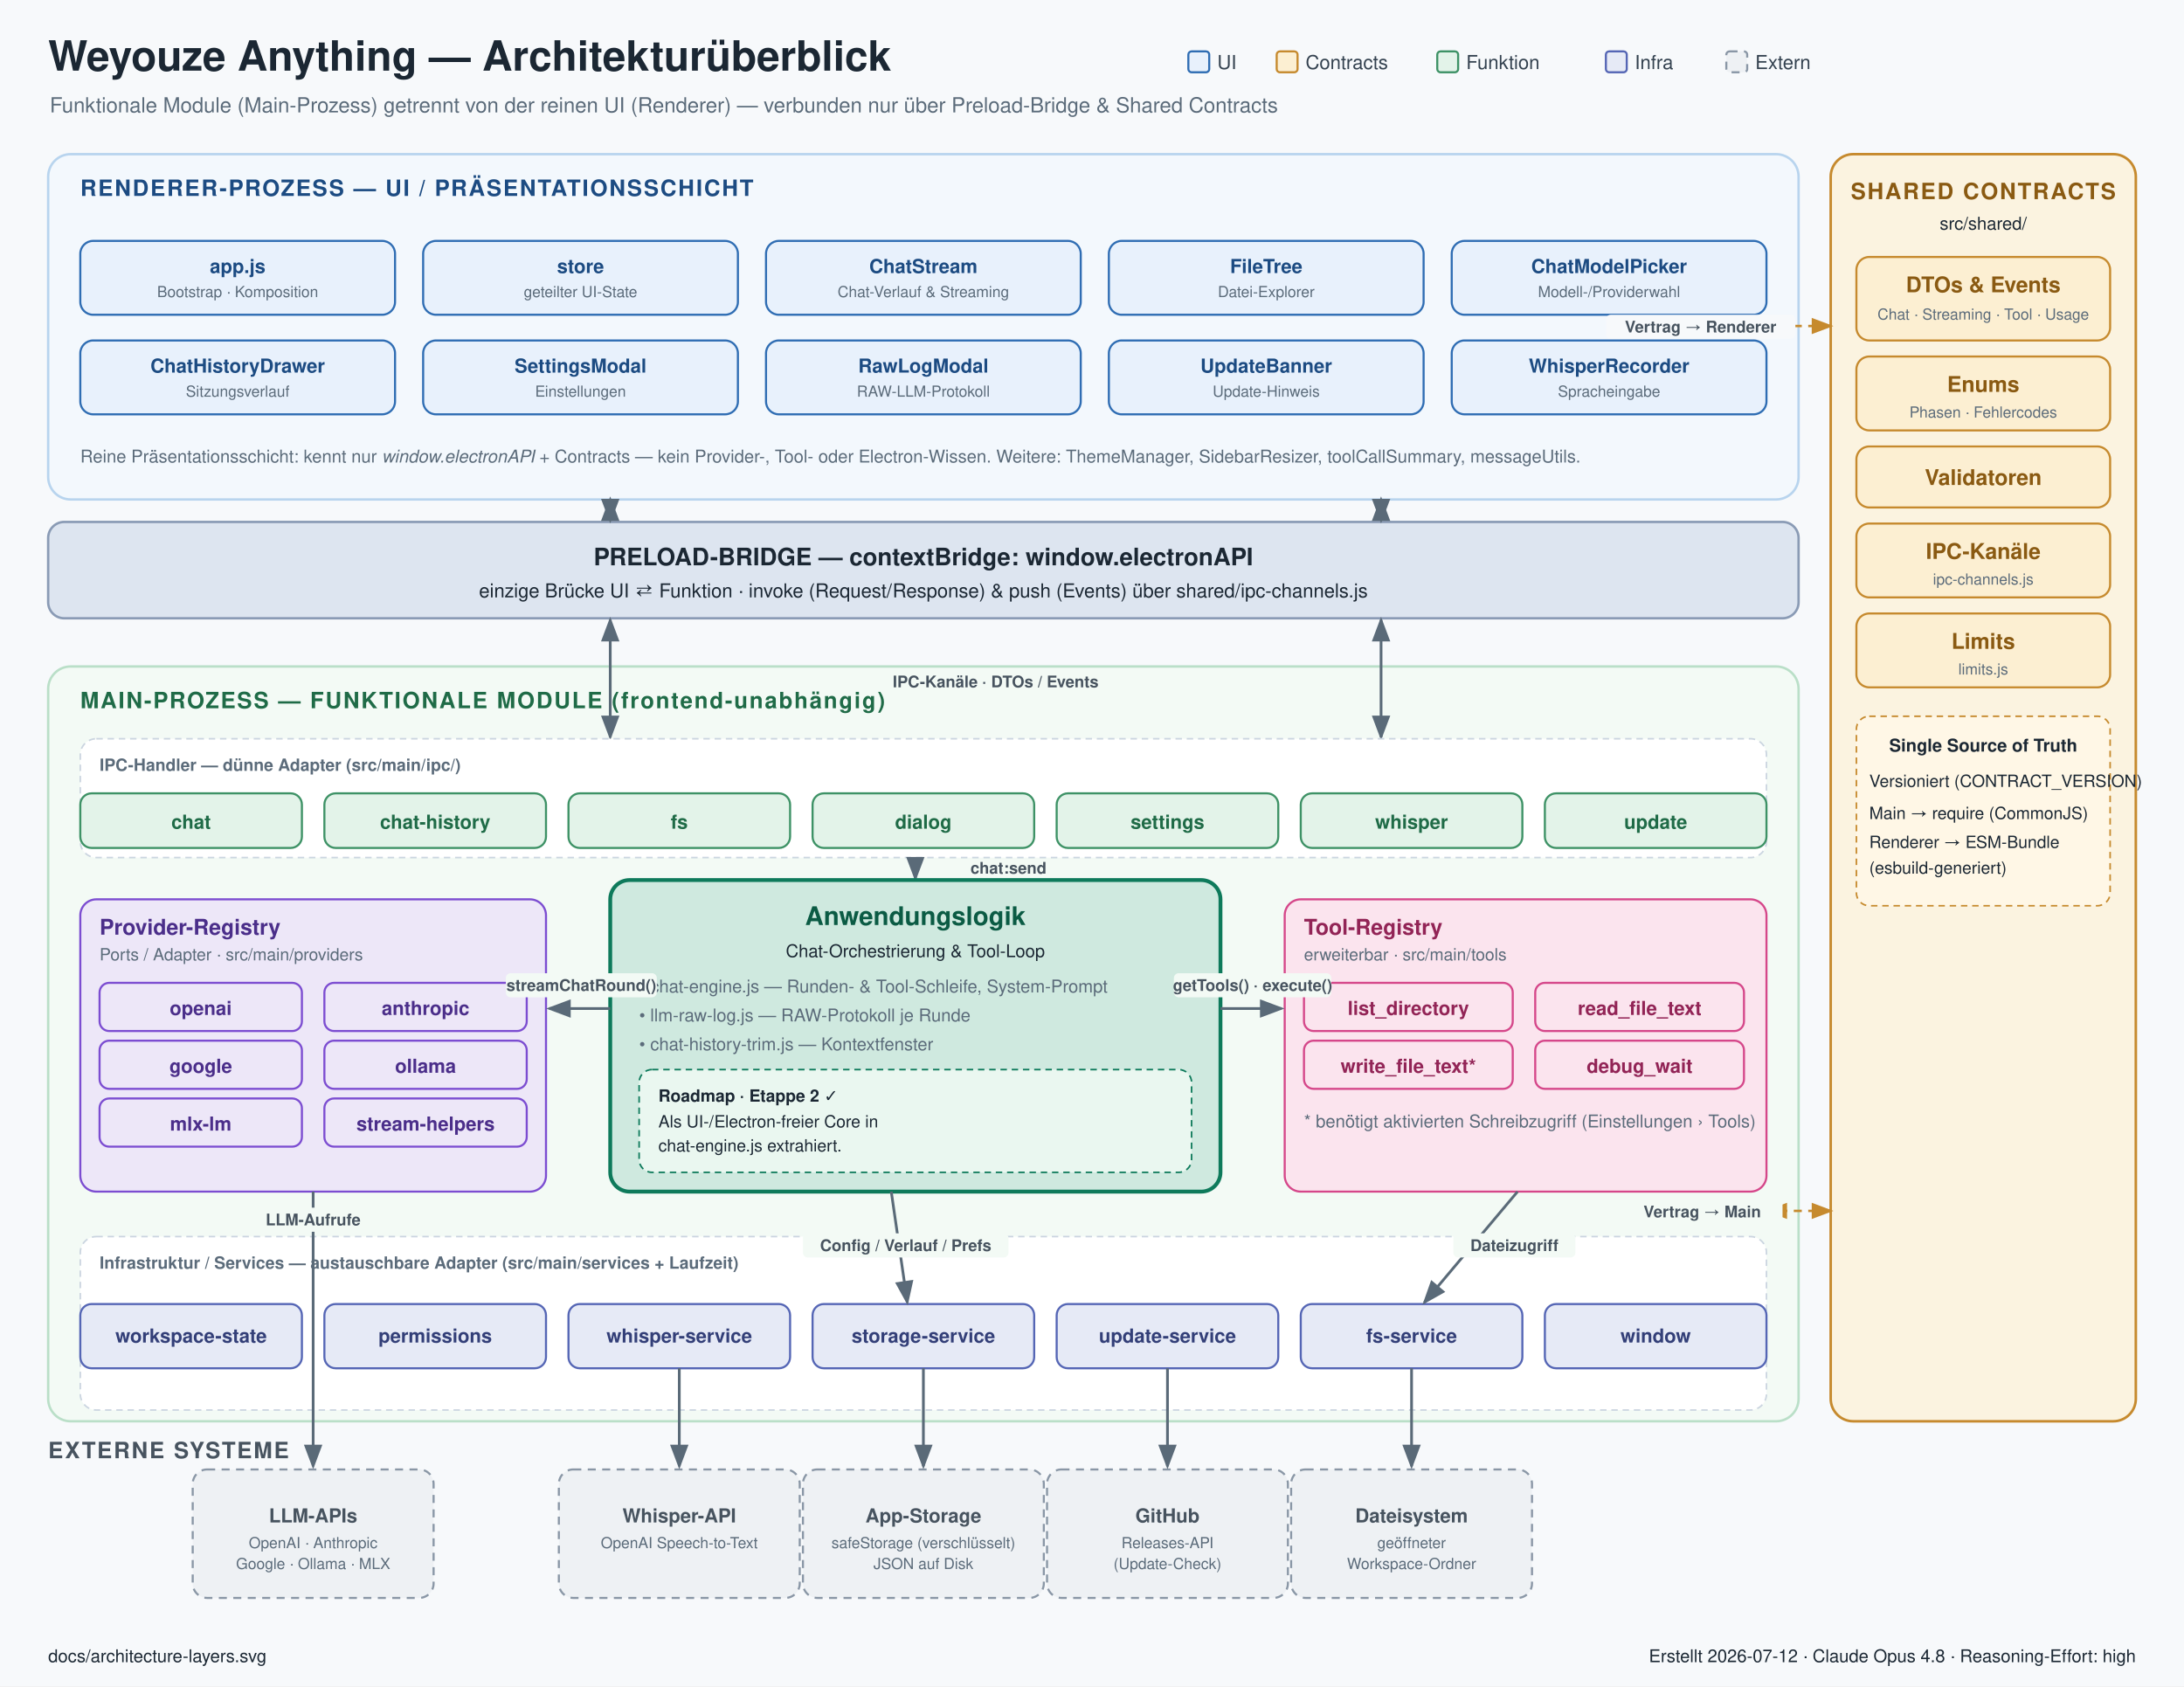
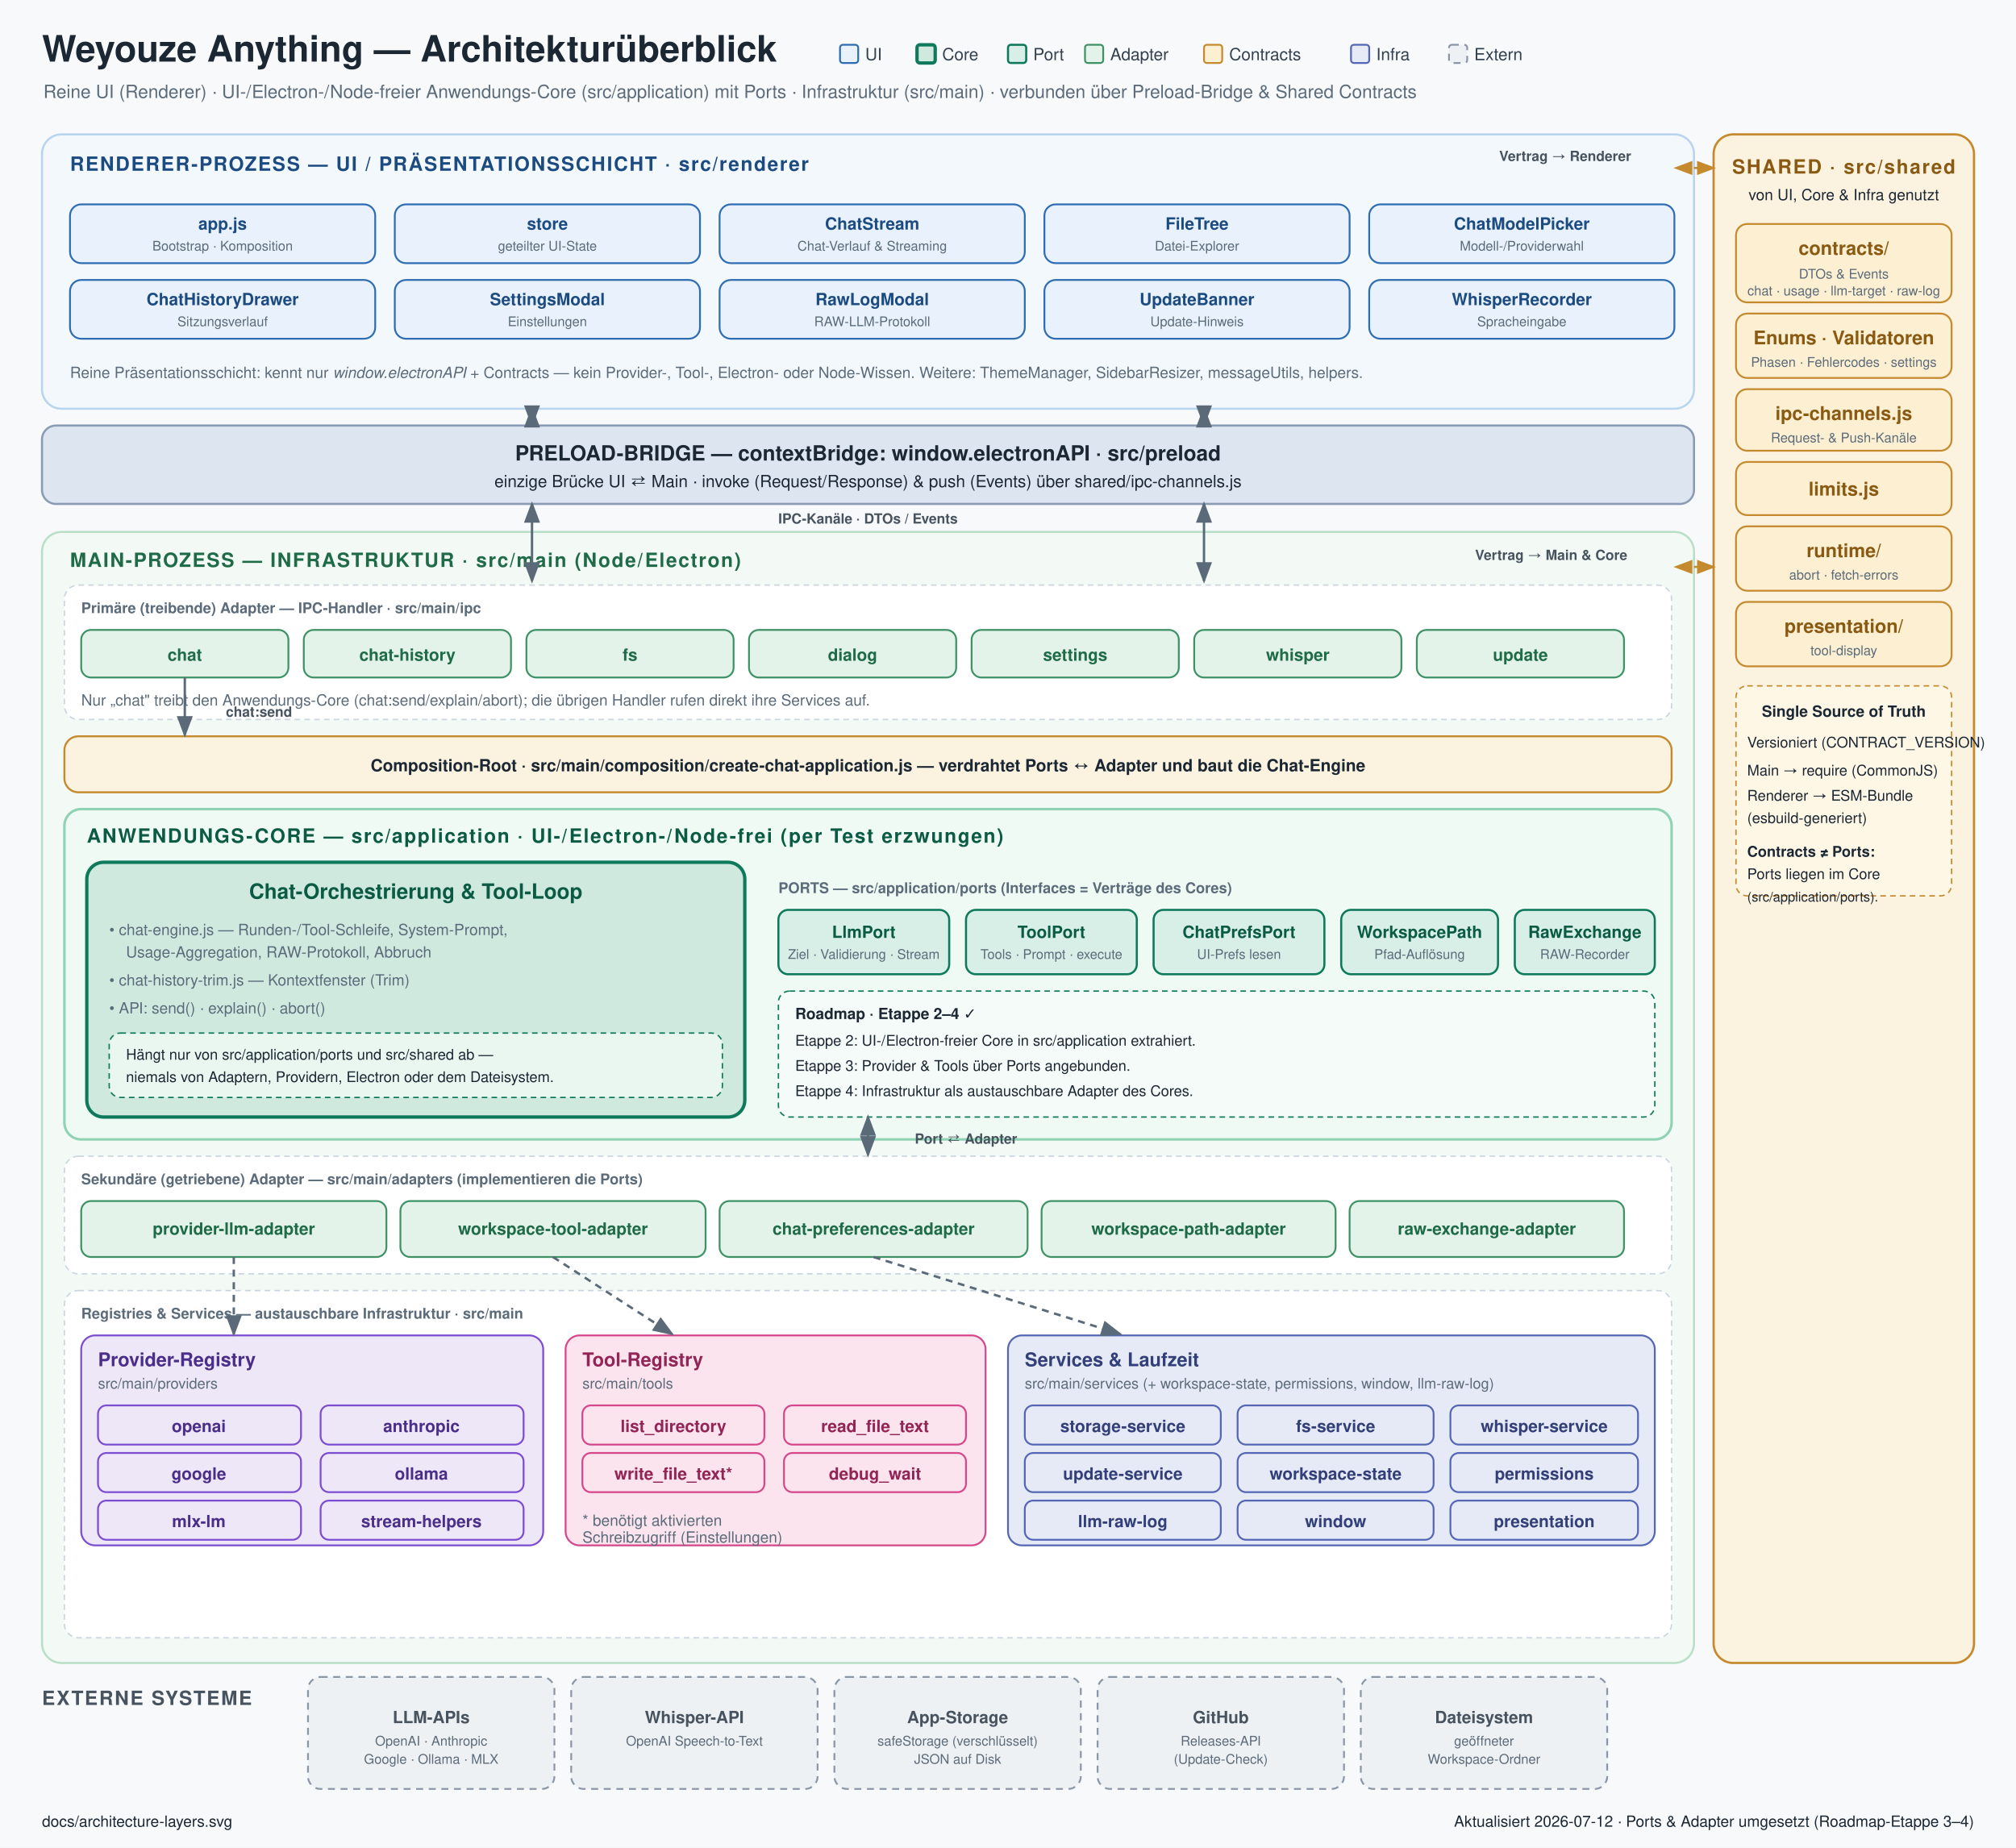
- <svg xmlns="http://www.w3.org/2000/svg" viewBox="0 0 1360 1050" width="1360" height="1050" role="img" aria-labelledby="title desc" font-family="'Segoe UI', Helvetica, Arial, sans-serif">
+ <svg xmlns="http://www.w3.org/2000/svg" viewBox="0 0 1440 1320" width="1440" height="1320" role="img" aria-labelledby="title desc" font-family="'Segoe UI', Helvetica, Arial, sans-serif">
  <defs>
    <marker id="ah" viewBox="0 0 8 6" markerWidth="9" markerHeight="7" refX="7" refY="3" orient="auto-start-reverse">
      <path d="M0,0 L8,3 L0,6 Z" fill="#5a6a78" />
    </marker>
    <marker id="ahc" viewBox="0 0 8 6" markerWidth="9" markerHeight="7" refX="7" refY="3" orient="auto-start-reverse">
      <path d="M0,0 L8,3 L0,6 Z" fill="#c68a2e" />
    </marker>
    <style>
      text{fill:#1b2733}
      .t-title{font-size:26px;font-weight:700}
      .t-sub{font-size:13px;fill:#5b6b7a}
      .zlabel{font-size:14px;font-weight:700;letter-spacing:1px}
      .btitle{font-size:13.5px;font-weight:700}
      .bsub{font-size:10.5px;fill:#5b6b7a}
      .chip{font-size:12px;font-weight:600;text-anchor:middle}
      .chipsub{font-size:9.5px;fill:#5b6b7a;text-anchor:middle}
      .note{font-size:11px;fill:#5b6b7a}
      .arrlbl{font-size:10px;fill:#47535f;font-weight:600;text-anchor:middle}
      .legend{font-size:12px;fill:#33414f}
      .tt-ui{fill:#1c4b82}.tt-hand{fill:#1f6b47}.tt-prov{fill:#4b2e8a}
      .tt-tool{fill:#922456}.tt-svc{fill:#333f78}.tt-ext{fill:#47535f}
      .tt-core{fill:#0b5b44}.tt-contract{fill:#8a5a12}
      rect.ui{fill:#e8f1fc;stroke:#2f6db3;stroke-width:1.3}
      rect.hand{fill:#e3f3e9;stroke:#3e9266;stroke-width:1.3}
      rect.prov{fill:#ede7f8;stroke:#7c4dd1;stroke-width:1.3}
      rect.tool{fill:#fbe4ee;stroke:#d5478a;stroke-width:1.3}
      rect.svc{fill:#e6eaf6;stroke:#5566b5;stroke-width:1.3}
      rect.ext{fill:#eef1f4;stroke:#8a97a6;stroke-width:1.3;stroke-dasharray:5 4}
      rect.core{fill:#cfe9df;stroke:#0e7a5b;stroke-width:2.4}
+       rect.port{fill:#d7efe6;stroke:#0e7a5b;stroke-width:1.5}
      rect.contract{fill:#fcefd2;stroke:#c68a2e;stroke-width:1.3}
      rect.zone-ui{fill:#f3f8fd;stroke:#b8d4ee;stroke-width:1.5}
+       rect.zone-core{fill:#effaf4;stroke:#8fd2b4;stroke-width:1.8}
      rect.zone-main{fill:#f3faf5;stroke:#badfc8;stroke-width:1.5}
      rect.subbox{fill:#ffffff;stroke:#cbd5e0;stroke-width:1;stroke-dasharray:4 3}
      rect.preload{fill:#dde5f0;stroke:#8a9bb5;stroke-width:1.5}
+       rect.comp{fill:#fbf3e0;stroke:#c68a2e;stroke-width:1.4}
      rect.spine{fill:#fbf3e0;stroke:#c68a2e;stroke-width:1.6}
      .flow{stroke:#5a6a78;stroke-width:1.7;fill:none}
      .cflow{stroke:#c68a2e;stroke-width:1.5;fill:none;stroke-dasharray:5 4}
    </style>
  </defs>
-   <rect x="0" y="0" width="1360" height="1050" fill="#f7f9fb" />
+   <rect x="0" y="0" width="1440" height="1320" fill="#f7f9fb" />
  <text class="t-title" x="30" y="44">Weyouze Anything — Architekturüberblick</text>
-   <text class="t-sub" x="31" y="70">Funktionale Module (Main-Prozess) getrennt von der reinen UI (Renderer) — verbunden nur über Preload-Bridge &amp; Shared Contracts</text>
-   <g>
-     <rect class="ui" x="740" y="32" width="13" height="13" rx="2" />
-     <text class="legend" x="758" y="43">UI</text>
-     <rect class="contract" x="795" y="32" width="13" height="13" rx="2" />
-     <text class="legend" x="813" y="43">Contracts</text>
-     <rect class="hand" x="895" y="32" width="13" height="13" rx="2" />
-     <text class="legend" x="913" y="43">Funktion</text>
-     <rect class="svc" x="1000" y="32" width="13" height="13" rx="2" />
-     <text class="legend" x="1018" y="43">Infra</text>
-     <rect class="ext" x="1075" y="32" width="13" height="13" rx="2" />
-     <text class="legend" x="1093" y="43">Extern</text>
-   </g>
-   <rect class="zone-ui" x="30" y="96" width="1090" height="215" rx="14" />
-   <text class="zlabel tt-ui" x="50" y="122">RENDERER-PROZESS — UI / PRÄSENTATIONSSCHICHT</text>
-   <g>
-     <rect class="ui" x="50" y="150" width="196" height="46" rx="8" />
-     <text class="chip tt-ui" x="148" y="170">app.js</text>
-     <text class="chipsub" x="148" y="185">Bootstrap · Komposition</text>
-     <rect class="ui" x="263.5" y="150" width="196" height="46" rx="8" />
-     <text class="chip tt-ui" x="361.5" y="170">store</text>
-     <text class="chipsub" x="361.5" y="185">geteilter UI-State</text>
-     <rect class="ui" x="477" y="150" width="196" height="46" rx="8" />
-     <text class="chip tt-ui" x="575" y="170">ChatStream</text>
-     <text class="chipsub" x="575" y="185">Chat-Verlauf &amp; Streaming</text>
-     <rect class="ui" x="690.5" y="150" width="196" height="46" rx="8" />
-     <text class="chip tt-ui" x="788.5" y="170">FileTree</text>
-     <text class="chipsub" x="788.5" y="185">Datei-Explorer</text>
-     <rect class="ui" x="904" y="150" width="196" height="46" rx="8" />
-     <text class="chip tt-ui" x="1002" y="170">ChatModelPicker</text>
-     <text class="chipsub" x="1002" y="185">Modell-/Providerwahl</text>
-   </g>
-   <g>
-     <rect class="ui" x="50" y="212" width="196" height="46" rx="8" />
-     <text class="chip tt-ui" x="148" y="232">ChatHistoryDrawer</text>
-     <text class="chipsub" x="148" y="247">Sitzungsverlauf</text>
-     <rect class="ui" x="263.5" y="212" width="196" height="46" rx="8" />
-     <text class="chip tt-ui" x="361.5" y="232">SettingsModal</text>
-     <text class="chipsub" x="361.5" y="247">Einstellungen</text>
-     <rect class="ui" x="477" y="212" width="196" height="46" rx="8" />
-     <text class="chip tt-ui" x="575" y="232">RawLogModal</text>
-     <text class="chipsub" x="575" y="247">RAW-LLM-Protokoll</text>
-     <rect class="ui" x="690.5" y="212" width="196" height="46" rx="8" />
-     <text class="chip tt-ui" x="788.5" y="232">UpdateBanner</text>
-     <text class="chipsub" x="788.5" y="247">Update-Hinweis</text>
-     <rect class="ui" x="904" y="212" width="196" height="46" rx="8" />
-     <text class="chip tt-ui" x="1002" y="232">WhisperRecorder</text>
-     <text class="chipsub" x="1002" y="247">Spracheingabe</text>
-   </g>
-   <text class="note" x="50" y="288">Reine Präsentationsschicht: kennt nur <tspan font-style="italic">window.electronAPI</tspan> + Contracts — kein Provider-, Tool- oder Electron-Wissen. Weitere: ThemeManager, SidebarResizer, toolCallSummary, messageUtils.</text>
-   <rect class="preload" x="30" y="325" width="1090" height="60" rx="10" />
-   <text x="575" y="352" text-anchor="middle" font-size="15" font-weight="700" fill="#1e2b3d">PRELOAD-BRIDGE — contextBridge: window.electronAPI</text>
-   <text x="575" y="372" text-anchor="middle" font-size="12" fill="#475569">einzige Brücke UI ⇄ Funktion · invoke (Request/Response) &amp; push (Events) über shared/ipc-channels.js</text>
-   <line class="flow" x1="380" y1="311" x2="380" y2="324" marker-end="url(#ah)" marker-start="url(#ah)" />
-   <line class="flow" x1="860" y1="311" x2="860" y2="324" marker-end="url(#ah)" marker-start="url(#ah)" />
-   <rect class="zone-main" x="30" y="415" width="1090" height="470" rx="14" />
-   <text class="zlabel tt-hand" x="50" y="441">MAIN-PROZESS — FUNKTIONALE MODULE (frontend-unabhängig)</text>
-   <line class="flow" x1="380" y1="386" x2="380" y2="459" marker-end="url(#ah)" marker-start="url(#ah)" />
-   <line class="flow" x1="860" y1="386" x2="860" y2="459" marker-end="url(#ah)" marker-start="url(#ah)" />
-   <text class="arrlbl" x="620" y="428">IPC-Kanäle · DTOs / Events</text>
-   <rect class="subbox" x="50" y="460" width="1050" height="74" rx="10" />
-   <text class="bsub" x="62" y="480" font-weight="700" fill="#1f6b47">IPC-Handler — dünne Adapter (src/main/ipc/)</text>
-   <g>
-     <rect class="hand" x="50" y="494" width="138" height="34" rx="7" />
-     <text class="chip tt-hand" x="119" y="516">chat</text>
-     <rect class="hand" x="202" y="494" width="138" height="34" rx="7" />
-     <text class="chip tt-hand" x="271" y="516">chat-history</text>
-     <rect class="hand" x="354" y="494" width="138" height="34" rx="7" />
-     <text class="chip tt-hand" x="423" y="516">fs</text>
-     <rect class="hand" x="506" y="494" width="138" height="34" rx="7" />
-     <text class="chip tt-hand" x="575" y="516">dialog</text>
-     <rect class="hand" x="658" y="494" width="138" height="34" rx="7" />
-     <text class="chip tt-hand" x="727" y="516">settings</text>
-     <rect class="hand" x="810" y="494" width="138" height="34" rx="7" />
-     <text class="chip tt-hand" x="879" y="516">whisper</text>
-     <rect class="hand" x="962" y="494" width="138" height="34" rx="7" />
-     <text class="chip tt-hand" x="1031" y="516">update</text>
-   </g>
-   <line class="flow" x1="570" y1="534" x2="570" y2="547" marker-end="url(#ah)" />
-   <text class="arrlbl" x="628" y="544">chat:send</text>
-   <rect class="prov" x="50" y="560" width="290" height="182" rx="10" fill="#f6f2fd" />
-   <text class="btitle tt-prov" x="62" y="582">Provider-Registry</text>
-   <text class="bsub" x="62" y="598">Ports / Adapter · src/main/providers</text>
-   <g>
-     <rect class="prov" x="62" y="612" width="126" height="30" rx="6" />
-     <text class="chip tt-prov" x="125" y="632">openai</text>
-     <rect class="prov" x="202" y="612" width="126" height="30" rx="6" />
-     <text class="chip tt-prov" x="265" y="632">anthropic</text>
-     <rect class="prov" x="62" y="648" width="126" height="30" rx="6" />
-     <text class="chip tt-prov" x="125" y="668">google</text>
-     <rect class="prov" x="202" y="648" width="126" height="30" rx="6" />
-     <text class="chip tt-prov" x="265" y="668">ollama</text>
-     <rect class="prov" x="62" y="684" width="126" height="30" rx="6" />
-     <text class="chip tt-prov" x="125" y="704">mlx-lm</text>
-     <rect class="prov" x="202" y="684" width="126" height="30" rx="6" />
-     <text class="chip tt-prov" x="265" y="704">stream-helpers</text>
-   </g>
-   <rect class="core" x="380" y="548" width="380" height="194" rx="12" />
-   <text x="570" y="576" text-anchor="middle" font-size="16" font-weight="700" class="tt-core">Anwendungslogik</text>
-   <text x="570" y="596" text-anchor="middle" font-size="11" fill="#0b5b44">Chat-Orchestrierung &amp; Tool-Loop</text>
-   <text class="note" x="398" y="618" fill="#204b3d">• chat-engine.js — Runden- &amp; Tool-Schleife, System-Prompt</text>
-   <text class="note" x="398" y="636" fill="#204b3d">• llm-raw-log.js — RAW-Protokoll je Runde</text>
-   <text class="note" x="398" y="654" fill="#204b3d">• chat-history-trim.js — Kontextfenster</text>
-   <rect x="398" y="666" width="344" height="64" rx="8" fill="#eaf7f0" stroke="#0e7a5b" stroke-width="1" stroke-dasharray="4 3" />
-   <text x="410" y="686" font-size="10.5" font-weight="700" fill="#0b5b44">Roadmap · Etappe 2 ✓</text>
-   <text x="410" y="702" font-size="10.5" fill="#356b58">Als UI-/Electron-freier Core in</text>
-   <text x="410" y="717" font-size="10.5" fill="#356b58">chat-engine.js extrahiert.</text>
-   <rect class="tool" x="800" y="560" width="300" height="182" rx="10" fill="#fdf1f6" />
-   <text class="btitle tt-tool" x="812" y="582">Tool-Registry</text>
-   <text class="bsub" x="812" y="598">erweiterbar · src/main/tools</text>
-   <g>
-     <rect class="tool" x="812" y="612" width="130" height="30" rx="6" />
-     <text class="chip tt-tool" x="877" y="632">list_directory</text>
-     <rect class="tool" x="956" y="612" width="130" height="30" rx="6" />
-     <text class="chip tt-tool" x="1021" y="632">read_file_text</text>
-     <rect class="tool" x="812" y="648" width="130" height="30" rx="6" />
-     <text class="chip tt-tool" x="877" y="668">write_file_text*</text>
-     <rect class="tool" x="956" y="648" width="130" height="30" rx="6" />
-     <text class="chip tt-tool" x="1021" y="668">debug_wait</text>
-   </g>
-   <text class="note" x="812" y="702">* benötigt aktivierten Schreibzugriff (Einstellungen › Tools)</text>
-   <line class="flow" x1="380" y1="628" x2="342" y2="628" marker-end="url(#ah)" />
-   <rect x="315" y="606" width="94" height="15" rx="3" fill="#f3faf5" />
-   <text class="arrlbl" x="362" y="617">streamChatRound()</text>
-   <line class="flow" x1="760" y1="628" x2="798" y2="628" marker-end="url(#ah)" />
-   <rect x="731" y="606" width="98" height="15" rx="3" fill="#f3faf5" />
-   <text class="arrlbl" x="780" y="617">getTools() · execute()</text>
-   <rect class="subbox" x="50" y="770" width="1050" height="108" rx="10" />
-   <text class="bsub" x="62" y="790" font-weight="700" fill="#333f78">Infrastruktur / Services — austauschbare Adapter (src/main/services + Laufzeit)</text>
-   <g>
-     <rect class="svc" x="50" y="812" width="138" height="40" rx="7" />
-     <text class="chip tt-svc" x="119" y="836">workspace-state</text>
-     <rect class="svc" x="202" y="812" width="138" height="40" rx="7" />
-     <text class="chip tt-svc" x="271" y="836">permissions</text>
-     <rect class="svc" x="354" y="812" width="138" height="40" rx="7" />
-     <text class="chip tt-svc" x="423" y="836">whisper-service</text>
-     <rect class="svc" x="506" y="812" width="138" height="40" rx="7" />
-     <text class="chip tt-svc" x="575" y="836">storage-service</text>
-     <rect class="svc" x="658" y="812" width="138" height="40" rx="7" />
-     <text class="chip tt-svc" x="727" y="836">update-service</text>
-     <rect class="svc" x="810" y="812" width="138" height="40" rx="7" />
-     <text class="chip tt-svc" x="879" y="836">fs-service</text>
-     <rect class="svc" x="962" y="812" width="138" height="40" rx="7" />
-     <text class="chip tt-svc" x="1031" y="836">window</text>
-   </g>
-   <line class="flow" x1="555" y1="742" x2="565" y2="811" marker-end="url(#ah)" />
-   <rect x="500" y="768" width="128" height="15" rx="3" fill="#f3faf5" />
-   <text class="arrlbl" x="564" y="779">Config / Verlauf / Prefs</text>
-   <line class="flow" x1="945" y1="742" x2="887" y2="811" marker-end="url(#ah)" />
-   <rect x="905" y="768" width="76" height="15" rx="3" fill="#f3faf5" />
-   <text class="arrlbl" x="943" y="779">Dateizugriff</text>
-   <line class="flow" x1="195" y1="742" x2="195" y2="913" marker-end="url(#ah)" />
-   <rect x="150" y="752" width="90" height="15" rx="3" fill="#f3faf5" />
-   <text class="arrlbl" x="195" y="763">LLM-Aufrufe</text>
-   <text class="zlabel tt-ext" x="30" y="908">EXTERNE SYSTEME</text>
-   <g>
-     <rect class="ext" x="120" y="915" width="150" height="80" rx="9" />
-     <text class="chip tt-ext" x="195" y="948">LLM-APIs</text>
-     <text class="chipsub" x="195" y="964">OpenAI · Anthropic</text>
-     <text class="chipsub" x="195" y="977">Google · Ollama · MLX</text>
-     <rect class="ext" x="348" y="915" width="150" height="80" rx="9" />
-     <text class="chip tt-ext" x="423" y="948">Whisper-API</text>
-     <text class="chipsub" x="423" y="964">OpenAI Speech-to-Text</text>
-     <rect class="ext" x="500" y="915" width="150" height="80" rx="9" />
-     <text class="chip tt-ext" x="575" y="948">App-Storage</text>
-     <text class="chipsub" x="575" y="964">safeStorage (verschlüsselt)</text>
-     <text class="chipsub" x="575" y="977">JSON auf Disk</text>
-     <rect class="ext" x="652" y="915" width="150" height="80" rx="9" />
-     <text class="chip tt-ext" x="727" y="948">GitHub</text>
-     <text class="chipsub" x="727" y="964">Releases-API</text>
-     <text class="chipsub" x="727" y="977">(Update-Check)</text>
-     <rect class="ext" x="804" y="915" width="150" height="80" rx="9" />
-     <text class="chip tt-ext" x="879" y="948">Dateisystem</text>
-     <text class="chipsub" x="879" y="964">geöffneter</text>
-     <text class="chipsub" x="879" y="977">Workspace-Ordner</text>
-   </g>
-   <line class="flow" x1="423" y1="852" x2="423" y2="913" marker-end="url(#ah)" />
-   <line class="flow" x1="575" y1="852" x2="575" y2="913" marker-end="url(#ah)" />
-   <line class="flow" x1="727" y1="852" x2="727" y2="913" marker-end="url(#ah)" />
-   <line class="flow" x1="879" y1="852" x2="879" y2="913" marker-end="url(#ah)" />
-   <rect class="spine" x="1140" y="96" width="190" height="789" rx="14" />
-   <text x="1235" y="124" text-anchor="middle" class="zlabel tt-contract">SHARED CONTRACTS</text>
-   <text x="1235" y="143" text-anchor="middle" font-size="11" fill="#8a5a12">src/shared/</text>
-   <g>
-     <rect class="contract" x="1156" y="160" width="158" height="52" rx="8" />
-     <text class="btitle tt-contract" x="1235" y="182" text-anchor="middle">DTOs &amp; Events</text>
-     <text class="chipsub" x="1235" y="199" fill="#8a5a12">Chat · Streaming · Tool · Usage</text>
-     <rect class="contract" x="1156" y="222" width="158" height="46" rx="8" />
-     <text class="btitle tt-contract" x="1235" y="244" text-anchor="middle">Enums</text>
-     <text class="chipsub" x="1235" y="260" fill="#8a5a12">Phasen · Fehlercodes</text>
-     <rect class="contract" x="1156" y="278" width="158" height="38" rx="8" />
-     <text class="btitle tt-contract" x="1235" y="302" text-anchor="middle">Validatoren</text>
-     <rect class="contract" x="1156" y="326" width="158" height="46" rx="8" />
-     <text class="btitle tt-contract" x="1235" y="348" text-anchor="middle">IPC-Kanäle</text>
-     <text class="chipsub" x="1235" y="364" fill="#8a5a12">ipc-channels.js</text>
-     <rect class="contract" x="1156" y="382" width="158" height="46" rx="8" />
-     <text class="btitle tt-contract" x="1235" y="404" text-anchor="middle">Limits</text>
-     <text class="chipsub" x="1235" y="420" fill="#8a5a12">limits.js</text>
-   </g>
-   <rect x="1156" y="446" width="158" height="118" rx="8" fill="#fff7e6" stroke="#c68a2e" stroke-width="1" stroke-dasharray="4 3" />
-   <text x="1235" y="468" text-anchor="middle" font-size="11" font-weight="700" fill="#8a5a12">Single Source of Truth</text>
-   <text x="1164" y="490" font-size="10.5" fill="#8a5a12">Versioniert (CONTRACT_VERSION)</text>
-   <text x="1164" y="510" font-size="10.5" fill="#8a5a12">Main → require (CommonJS)</text>
-   <text x="1164" y="528" font-size="10.5" fill="#8a5a12">Renderer → ESM-Bundle</text>
-   <text x="1164" y="544" font-size="10.5" fill="#8a5a12">(esbuild-generiert)</text>
-   <line class="cflow" x1="1140" y1="203" x2="1101" y2="203" marker-end="url(#ahc)" marker-start="url(#ahc)" />
-   <rect x="1000" y="196" width="118" height="15" rx="3" fill="#f7f9fb" />
-   <text class="arrlbl" x="1059" y="207" fill="#8a5a12">Vertrag → Renderer</text>
-   <line class="cflow" x1="1140" y1="754" x2="1101" y2="754" marker-end="url(#ahc)" marker-start="url(#ahc)" />
-   <rect x="1010" y="747" width="100" height="15" rx="3" fill="#f3faf5" />
-   <text class="arrlbl" x="1060" y="758" fill="#8a5a12">Vertrag → Main</text>
-   <text x="30" y="1035" font-size="11" fill="#8a97a6">docs/architecture-layers.svg</text>
-   <text x="1330" y="1035" text-anchor="end" font-size="11" fill="#8a97a6">Erstellt 2026-07-12 · Claude Opus 4.8 · Reasoning-Effort: high</text>
+   <text class="t-sub" x="31" y="70">Reine UI (Renderer) · UI-/Electron-/Node-freier Anwendungs-Core (src/application) mit Ports · Infrastruktur (src/main) · verbunden über Preload-Bridge &amp; Shared Contracts</text>
+   <g>
+     <rect class="ui" x="600" y="32" width="13" height="13" rx="2" />
+     <text class="legend" x="618" y="43">UI</text>
+     <rect class="core" x="655" y="32" width="13" height="13" rx="2" />
+     <text class="legend" x="673" y="43">Core</text>
+     <rect class="port" x="720" y="32" width="13" height="13" rx="2" />
+     <text class="legend" x="738" y="43">Port</text>
+     <rect class="hand" x="775" y="32" width="13" height="13" rx="2" />
+     <text class="legend" x="793" y="43">Adapter</text>
+     <rect class="contract" x="860" y="32" width="13" height="13" rx="2" />
+     <text class="legend" x="878" y="43">Contracts</text>
+     <rect class="svc" x="965" y="32" width="13" height="13" rx="2" />
+     <text class="legend" x="983" y="43">Infra</text>
+     <rect class="ext" x="1035" y="32" width="13" height="13" rx="2" />
+     <text class="legend" x="1053" y="43">Extern</text>
+   </g>
+   <rect class="zone-ui" x="30" y="96" width="1180" height="196" rx="14" />
+   <text class="zlabel tt-ui" x="50" y="122">RENDERER-PROZESS — UI / PRÄSENTATIONSSCHICHT · src/renderer</text>
+   <g>
+     <rect class="ui" x="50" y="146" width="218" height="42" rx="8" />
+     <text class="chip tt-ui" x="159" y="164">app.js</text>
+     <text class="chipsub" x="159" y="179">Bootstrap · Komposition</text>
+     <rect class="ui" x="282" y="146" width="218" height="42" rx="8" />
+     <text class="chip tt-ui" x="391" y="164">store</text>
+     <text class="chipsub" x="391" y="179">geteilter UI-State</text>
+     <rect class="ui" x="514" y="146" width="218" height="42" rx="8" />
+     <text class="chip tt-ui" x="623" y="164">ChatStream</text>
+     <text class="chipsub" x="623" y="179">Chat-Verlauf &amp; Streaming</text>
+     <rect class="ui" x="746" y="146" width="218" height="42" rx="8" />
+     <text class="chip tt-ui" x="855" y="164">FileTree</text>
+     <text class="chipsub" x="855" y="179">Datei-Explorer</text>
+     <rect class="ui" x="978" y="146" width="218" height="42" rx="8" />
+     <text class="chip tt-ui" x="1087" y="164">ChatModelPicker</text>
+     <text class="chipsub" x="1087" y="179">Modell-/Providerwahl</text>
+   </g>
+   <g>
+     <rect class="ui" x="50" y="200" width="218" height="42" rx="8" />
+     <text class="chip tt-ui" x="159" y="218">ChatHistoryDrawer</text>
+     <text class="chipsub" x="159" y="233">Sitzungsverlauf</text>
+     <rect class="ui" x="282" y="200" width="218" height="42" rx="8" />
+     <text class="chip tt-ui" x="391" y="218">SettingsModal</text>
+     <text class="chipsub" x="391" y="233">Einstellungen</text>
+     <rect class="ui" x="514" y="200" width="218" height="42" rx="8" />
+     <text class="chip tt-ui" x="623" y="218">RawLogModal</text>
+     <text class="chipsub" x="623" y="233">RAW-LLM-Protokoll</text>
+     <rect class="ui" x="746" y="200" width="218" height="42" rx="8" />
+     <text class="chip tt-ui" x="855" y="218">UpdateBanner</text>
+     <text class="chipsub" x="855" y="233">Update-Hinweis</text>
+     <rect class="ui" x="978" y="200" width="218" height="42" rx="8" />
+     <text class="chip tt-ui" x="1087" y="218">WhisperRecorder</text>
+     <text class="chipsub" x="1087" y="233">Spracheingabe</text>
+   </g>
+   <text class="note" x="50" y="270">Reine Präsentationsschicht: kennt nur <tspan font-style="italic">window.electronAPI</tspan> + Contracts — kein Provider-, Tool-, Electron- oder Node-Wissen. Weitere: ThemeManager, SidebarResizer, messageUtils, helpers.</text>
+   <rect class="preload" x="30" y="304" width="1180" height="56" rx="10" />
+   <text x="620" y="329" text-anchor="middle" font-size="15" font-weight="700" fill="#1e2b3d">PRELOAD-BRIDGE — contextBridge: window.electronAPI · src/preload</text>
+   <text x="620" y="348" text-anchor="middle" font-size="12" fill="#475569">einzige Brücke UI ⇄ Main · invoke (Request/Response) &amp; push (Events) über shared/ipc-channels.js</text>
+   <line class="flow" x1="380" y1="292" x2="380" y2="303" marker-end="url(#ah)" marker-start="url(#ah)" />
+   <line class="flow" x1="860" y1="292" x2="860" y2="303" marker-end="url(#ah)" marker-start="url(#ah)" />
+   <rect class="zone-main" x="30" y="380" width="1180" height="808" rx="14" />
+   <text class="zlabel tt-hand" x="50" y="405">MAIN-PROZESS — INFRASTRUKTUR · src/main (Node/Electron)</text>
+   <line class="flow" x1="380" y1="360" x2="380" y2="415" marker-end="url(#ah)" marker-start="url(#ah)" />
+   <line class="flow" x1="860" y1="360" x2="860" y2="415" marker-end="url(#ah)" marker-start="url(#ah)" />
+   <text class="arrlbl" x="620" y="374">IPC-Kanäle · DTOs / Events</text>
+   <rect class="subbox" x="46" y="418" width="1148" height="96" rx="10" />
+   <text class="bsub" x="58" y="438" font-weight="700" fill="#1f6b47">Primäre (treibende) Adapter — IPC-Handler · src/main/ipc</text>
+   <g>
+     <rect class="hand" x="58" y="450" width="148" height="34" rx="7" />
+     <text class="chip tt-hand" x="132" y="472">chat</text>
+     <rect class="hand" x="217" y="450" width="148" height="34" rx="7" />
+     <text class="chip tt-hand" x="291" y="472">chat-history</text>
+     <rect class="hand" x="376" y="450" width="148" height="34" rx="7" />
+     <text class="chip tt-hand" x="450" y="472">fs</text>
+     <rect class="hand" x="535" y="450" width="148" height="34" rx="7" />
+     <text class="chip tt-hand" x="609" y="472">dialog</text>
+     <rect class="hand" x="694" y="450" width="148" height="34" rx="7" />
+     <text class="chip tt-hand" x="768" y="472">settings</text>
+     <rect class="hand" x="853" y="450" width="148" height="34" rx="7" />
+     <text class="chip tt-hand" x="927" y="472">whisper</text>
+     <rect class="hand" x="1012" y="450" width="148" height="34" rx="7" />
+     <text class="chip tt-hand" x="1086" y="472">update</text>
+   </g>
+   <text class="note" x="58" y="504">Nur „chat" treibt den Anwendungs-Core (chat:send/explain/abort); die übrigen Handler rufen direkt ihre Services auf.</text>
+   <rect class="comp" x="46" y="526" width="1148" height="40" rx="10" />
+   <text x="620" y="551" text-anchor="middle" font-size="12" font-weight="700" fill="#8a5a12">Composition-Root · src/main/composition/create-chat-application.js — verdrahtet Ports ↔ Adapter und baut die Chat-Engine</text>
+   <line class="flow" x1="132" y1="484" x2="132" y2="525" marker-end="url(#ah)" />
+   <text class="arrlbl" x="185" y="512">chat:send</text>
+   <rect class="zone-core" x="46" y="578" width="1148" height="236" rx="12" />
+   <text class="zlabel tt-core" x="62" y="602">ANWENDUNGS-CORE — src/application · UI-/Electron-/Node-frei (per Test erzwungen)</text>
+   <rect class="core" x="62" y="616" width="470" height="182" rx="12" />
+   <text x="297" y="642" text-anchor="middle" font-size="15" font-weight="700" class="tt-core">Chat-Orchestrierung &amp; Tool-Loop</text>
+   <text class="note" x="78" y="668" fill="#204b3d">• chat-engine.js — Runden-/Tool-Schleife, System-Prompt,</text>
+   <text class="note" x="90" y="684" fill="#204b3d">Usage-Aggregation, RAW-Protokoll, Abbruch</text>
+   <text class="note" x="78" y="704" fill="#204b3d">• chat-history-trim.js — Kontextfenster (Trim)</text>
+   <text class="note" x="78" y="724" fill="#204b3d">• API: send() · explain() · abort()</text>
+   <rect x="78" y="738" width="438" height="46" rx="8" fill="#eaf7f0" stroke="#0e7a5b" stroke-width="1" stroke-dasharray="4 3" />
+   <text x="90" y="757" font-size="10.5" fill="#356b58">Hängt nur von src/application/ports und src/shared ab —</text>
+   <text x="90" y="773" font-size="10.5" fill="#356b58">niemals von Adaptern, Providern, Electron oder dem Dateisystem.</text>
+   <text class="bsub" x="556" y="638" font-weight="700" fill="#0b5b44">PORTS — src/application/ports (Interfaces = Verträge des Cores)</text>
+   <g>
+     <rect class="port" x="556" y="650" width="122" height="46" rx="7" />
+     <text class="chip tt-core" x="617" y="670">LlmPort</text>
+     <text class="chipsub" x="617" y="685">Ziel · Validierung · Stream</text>
+     <rect class="port" x="690" y="650" width="122" height="46" rx="7" />
+     <text class="chip tt-core" x="751" y="670">ToolPort</text>
+     <text class="chipsub" x="751" y="685">Tools · Prompt · execute</text>
+     <rect class="port" x="824" y="650" width="122" height="46" rx="7" />
+     <text class="chip tt-core" x="885" y="670">ChatPrefsPort</text>
+     <text class="chipsub" x="885" y="685">UI-Prefs lesen</text>
+     <rect class="port" x="958" y="650" width="112" height="46" rx="7" />
+     <text class="chip tt-core" x="1014" y="670">WorkspacePath</text>
+     <text class="chipsub" x="1014" y="685">Pfad-Auflösung</text>
+     <rect class="port" x="1082" y="650" width="100" height="46" rx="7" />
+     <text class="chip tt-core" x="1132" y="670">RawExchange</text>
+     <text class="chipsub" x="1132" y="685">RAW-Recorder</text>
+   </g>
+   <rect x="556" y="708" width="626" height="90" rx="8" fill="#f4fbf8" stroke="#0e7a5b" stroke-width="1" stroke-dasharray="4 3" />
+   <text x="568" y="728" font-size="11" font-weight="700" fill="#0b5b44">Roadmap · Etappe 2–4 ✓</text>
+   <text x="568" y="747" font-size="10.5" fill="#356b58">Etappe 2: UI-/Electron-freier Core in src/application extrahiert.</text>
+   <text x="568" y="765" font-size="10.5" fill="#356b58">Etappe 3: Provider &amp; Tools über Ports angebunden.</text>
+   <text x="568" y="783" font-size="10.5" fill="#356b58">Etappe 4: Infrastruktur als austauschbare Adapter des Cores.</text>
+   <rect class="subbox" x="46" y="826" width="1148" height="84" rx="10" />
+   <text class="bsub" x="58" y="846" font-weight="700" fill="#1f6b47">Sekundäre (getriebene) Adapter — src/main/adapters (implementieren die Ports)</text>
+   <g>
+     <rect class="hand" x="58" y="858" width="218" height="40" rx="7" />
+     <text class="chip tt-hand" x="167" y="882">provider-llm-adapter</text>
+     <rect class="hand" x="286" y="858" width="218" height="40" rx="7" />
+     <text class="chip tt-hand" x="395" y="882">workspace-tool-adapter</text>
+     <rect class="hand" x="514" y="858" width="220" height="40" rx="7" />
+     <text class="chip tt-hand" x="624" y="882">chat-preferences-adapter</text>
+     <rect class="hand" x="744" y="858" width="210" height="40" rx="7" />
+     <text class="chip tt-hand" x="849" y="882">workspace-path-adapter</text>
+     <rect class="hand" x="964" y="858" width="196" height="40" rx="7" />
+     <text class="chip tt-hand" x="1062" y="882">raw-exchange-adapter</text>
+   </g>
+   <line class="flow" x1="620" y1="798" x2="620" y2="825" marker-end="url(#ah)" marker-start="url(#ah)" />
+   <text class="arrlbl" x="690" y="817">Port ⇄ Adapter</text>
+   <rect class="subbox" x="46" y="922" width="1148" height="248" rx="10" />
+   <text class="bsub" x="58" y="942" font-weight="700" fill="#333f78">Registries &amp; Services — austauschbare Infrastruktur · src/main</text>
+   <rect class="prov" x="58" y="954" width="330" height="150" rx="10" fill="#f6f2fd" />
+   <text class="btitle tt-prov" x="70" y="976">Provider-Registry</text>
+   <text class="bsub" x="70" y="992">src/main/providers</text>
+   <g>
+     <rect class="prov" x="70" y="1004" width="145" height="28" rx="6" />
+     <text class="chip tt-prov" x="142" y="1023">openai</text>
+     <rect class="prov" x="229" y="1004" width="145" height="28" rx="6" />
+     <text class="chip tt-prov" x="301" y="1023">anthropic</text>
+     <rect class="prov" x="70" y="1038" width="145" height="28" rx="6" />
+     <text class="chip tt-prov" x="142" y="1057">google</text>
+     <rect class="prov" x="229" y="1038" width="145" height="28" rx="6" />
+     <text class="chip tt-prov" x="301" y="1057">ollama</text>
+     <rect class="prov" x="70" y="1072" width="145" height="28" rx="6" />
+     <text class="chip tt-prov" x="142" y="1091">mlx-lm</text>
+     <rect class="prov" x="229" y="1072" width="145" height="28" rx="6" />
+     <text class="chip tt-prov" x="301" y="1091">stream-helpers</text>
+   </g>
+   <rect class="tool" x="404" y="954" width="300" height="150" rx="10" fill="#fdf1f6" />
+   <text class="btitle tt-tool" x="416" y="976">Tool-Registry</text>
+   <text class="bsub" x="416" y="992">src/main/tools</text>
+   <g>
+     <rect class="tool" x="416" y="1004" width="130" height="28" rx="6" />
+     <text class="chip tt-tool" x="481" y="1023">list_directory</text>
+     <rect class="tool" x="560" y="1004" width="130" height="28" rx="6" />
+     <text class="chip tt-tool" x="625" y="1023">read_file_text</text>
+     <rect class="tool" x="416" y="1038" width="130" height="28" rx="6" />
+     <text class="chip tt-tool" x="481" y="1057">write_file_text*</text>
+     <rect class="tool" x="560" y="1038" width="130" height="28" rx="6" />
+     <text class="chip tt-tool" x="625" y="1057">debug_wait</text>
+   </g>
+   <text class="note" x="416" y="1090">* benötigt aktivierten</text>
+   <text class="note" x="416" y="1102">Schreibzugriff (Einstellungen)</text>
+   <rect class="svc" x="720" y="954" width="462" height="150" rx="10" fill="#eef1f8" />
+   <text class="btitle tt-svc" x="732" y="976">Services &amp; Laufzeit</text>
+   <text class="bsub" x="732" y="992">src/main/services (+ workspace-state, permissions, window, llm-raw-log)</text>
+   <g>
+     <rect class="svc" x="732" y="1004" width="140" height="28" rx="6" />
+     <text class="chip tt-svc" x="802" y="1023">storage-service</text>
+     <rect class="svc" x="884" y="1004" width="140" height="28" rx="6" />
+     <text class="chip tt-svc" x="954" y="1023">fs-service</text>
+     <rect class="svc" x="1036" y="1004" width="134" height="28" rx="6" />
+     <text class="chip tt-svc" x="1103" y="1023">whisper-service</text>
+     <rect class="svc" x="732" y="1038" width="140" height="28" rx="6" />
+     <text class="chip tt-svc" x="802" y="1057">update-service</text>
+     <rect class="svc" x="884" y="1038" width="140" height="28" rx="6" />
+     <text class="chip tt-svc" x="954" y="1057">workspace-state</text>
+     <rect class="svc" x="1036" y="1038" width="134" height="28" rx="6" />
+     <text class="chip tt-svc" x="1103" y="1057">permissions</text>
+     <rect class="svc" x="732" y="1072" width="140" height="28" rx="6" />
+     <text class="chip tt-svc" x="802" y="1091">llm-raw-log</text>
+     <rect class="svc" x="884" y="1072" width="140" height="28" rx="6" />
+     <text class="chip tt-svc" x="954" y="1091">window</text>
+     <rect class="svc" x="1036" y="1072" width="134" height="28" rx="6" />
+     <text class="chip tt-svc" x="1103" y="1091">presentation</text>
+   </g>
+   <line class="flow-d flow" x1="167" y1="898" x2="167" y2="953" marker-end="url(#ah)" stroke-dasharray="5 4" />
+   <line class="flow-d flow" x1="395" y1="898" x2="480" y2="953" marker-end="url(#ah)" stroke-dasharray="5 4" />
+   <line class="flow-d flow" x1="624" y1="898" x2="800" y2="953" marker-end="url(#ah)" stroke-dasharray="5 4" />
+   <text class="zlabel tt-ext" x="30" y="1218">EXTERNE SYSTEME</text>
+   <g>
+     <rect class="ext" x="220" y="1198" width="176" height="80" rx="9" />
+     <text class="chip tt-ext" x="308" y="1231">LLM-APIs</text>
+     <text class="chipsub" x="308" y="1247">OpenAI · Anthropic</text>
+     <text class="chipsub" x="308" y="1260">Google · Ollama · MLX</text>
+     <rect class="ext" x="408" y="1198" width="176" height="80" rx="9" />
+     <text class="chip tt-ext" x="496" y="1231">Whisper-API</text>
+     <text class="chipsub" x="496" y="1247">OpenAI Speech-to-Text</text>
+     <rect class="ext" x="596" y="1198" width="176" height="80" rx="9" />
+     <text class="chip tt-ext" x="684" y="1231">App-Storage</text>
+     <text class="chipsub" x="684" y="1247">safeStorage (verschlüsselt)</text>
+     <text class="chipsub" x="684" y="1260">JSON auf Disk</text>
+     <rect class="ext" x="784" y="1198" width="176" height="80" rx="9" />
+     <text class="chip tt-ext" x="872" y="1231">GitHub</text>
+     <text class="chipsub" x="872" y="1247">Releases-API</text>
+     <text class="chipsub" x="872" y="1260">(Update-Check)</text>
+     <rect class="ext" x="972" y="1198" width="176" height="80" rx="9" />
+     <text class="chip tt-ext" x="1060" y="1231">Dateisystem</text>
+     <text class="chipsub" x="1060" y="1247">geöffneter</text>
+     <text class="chipsub" x="1060" y="1260">Workspace-Ordner</text>
+   </g>
+   <rect class="spine" x="1224" y="96" width="186" height="1092" rx="14" />
+   <text x="1317" y="124" text-anchor="middle" class="zlabel tt-contract">SHARED · src/shared</text>
+   <text x="1317" y="143" text-anchor="middle" font-size="11" fill="#8a5a12">von UI, Core &amp; Infra genutzt</text>
+   <g>
+     <rect class="contract" x="1240" y="160" width="154" height="56" rx="8" />
+     <text class="btitle tt-contract" x="1317" y="182" text-anchor="middle">contracts/</text>
+     <text class="chipsub" x="1317" y="199" fill="#8a5a12">DTOs &amp; Events</text>
+     <text class="chipsub" x="1317" y="211" fill="#8a5a12">chat · usage · llm-target · raw-log</text>
+     <rect class="contract" x="1240" y="224" width="154" height="46" rx="8" />
+     <text class="btitle tt-contract" x="1317" y="246" text-anchor="middle">Enums · Validatoren</text>
+     <text class="chipsub" x="1317" y="262" fill="#8a5a12">Phasen · Fehlercodes · settings</text>
+     <rect class="contract" x="1240" y="278" width="154" height="44" rx="8" />
+     <text class="btitle tt-contract" x="1317" y="300" text-anchor="middle">ipc-channels.js</text>
+     <text class="chipsub" x="1317" y="316" fill="#8a5a12">Request- &amp; Push-Kanäle</text>
+     <rect class="contract" x="1240" y="330" width="154" height="38" rx="8" />
+     <text class="btitle tt-contract" x="1317" y="354" text-anchor="middle">limits.js</text>
+     <rect class="contract" x="1240" y="376" width="154" height="46" rx="8" />
+     <text class="btitle tt-contract" x="1317" y="398" text-anchor="middle">runtime/</text>
+     <text class="chipsub" x="1317" y="414" fill="#8a5a12">abort · fetch-errors</text>
+     <rect class="contract" x="1240" y="430" width="154" height="46" rx="8" />
+     <text class="btitle tt-contract" x="1317" y="452" text-anchor="middle">presentation/</text>
+     <text class="chipsub" x="1317" y="468" fill="#8a5a12">tool-display</text>
+   </g>
+   <rect x="1240" y="490" width="154" height="150" rx="8" fill="#fff7e6" stroke="#c68a2e" stroke-width="1" stroke-dasharray="4 3" />
+   <text x="1317" y="512" text-anchor="middle" font-size="11" font-weight="700" fill="#8a5a12">Single Source of Truth</text>
+   <text x="1248" y="534" font-size="10.5" fill="#8a5a12">Versioniert (CONTRACT_VERSION)</text>
+   <text x="1248" y="554" font-size="10.5" fill="#8a5a12">Main → require (CommonJS)</text>
+   <text x="1248" y="572" font-size="10.5" fill="#8a5a12">Renderer → ESM-Bundle</text>
+   <text x="1248" y="588" font-size="10.5" fill="#8a5a12">(esbuild-generiert)</text>
+   <text x="1248" y="612" font-size="10.5" font-weight="700" fill="#8a5a12">Contracts ≠ Ports:</text>
+   <text x="1248" y="628" font-size="10.5" fill="#8a5a12">Ports liegen im Core</text>
+   <text x="1248" y="644" font-size="9.5" fill="#8a5a12">(src/application/ports).</text>
+   <line class="cflow" x1="1224" y1="120" x2="1197" y2="120" marker-end="url(#ahc)" marker-start="url(#ahc)" />
+   <text class="arrlbl" x="1118" y="115" fill="#8a5a12">Vertrag → Renderer</text>
+   <line class="cflow" x1="1224" y1="405" x2="1197" y2="405" marker-end="url(#ahc)" marker-start="url(#ahc)" />
+   <text class="arrlbl" x="1108" y="400" fill="#8a5a12">Vertrag → Main &amp; Core</text>
+   <text x="30" y="1305" font-size="11" fill="#8a97a6">docs/architecture-layers.svg</text>
+   <text x="1410" y="1305" text-anchor="end" font-size="11" fill="#8a97a6">Aktualisiert 2026-07-12 · Ports &amp; Adapter umgesetzt (Roadmap-Etappe 3–4)</text>
</svg>
